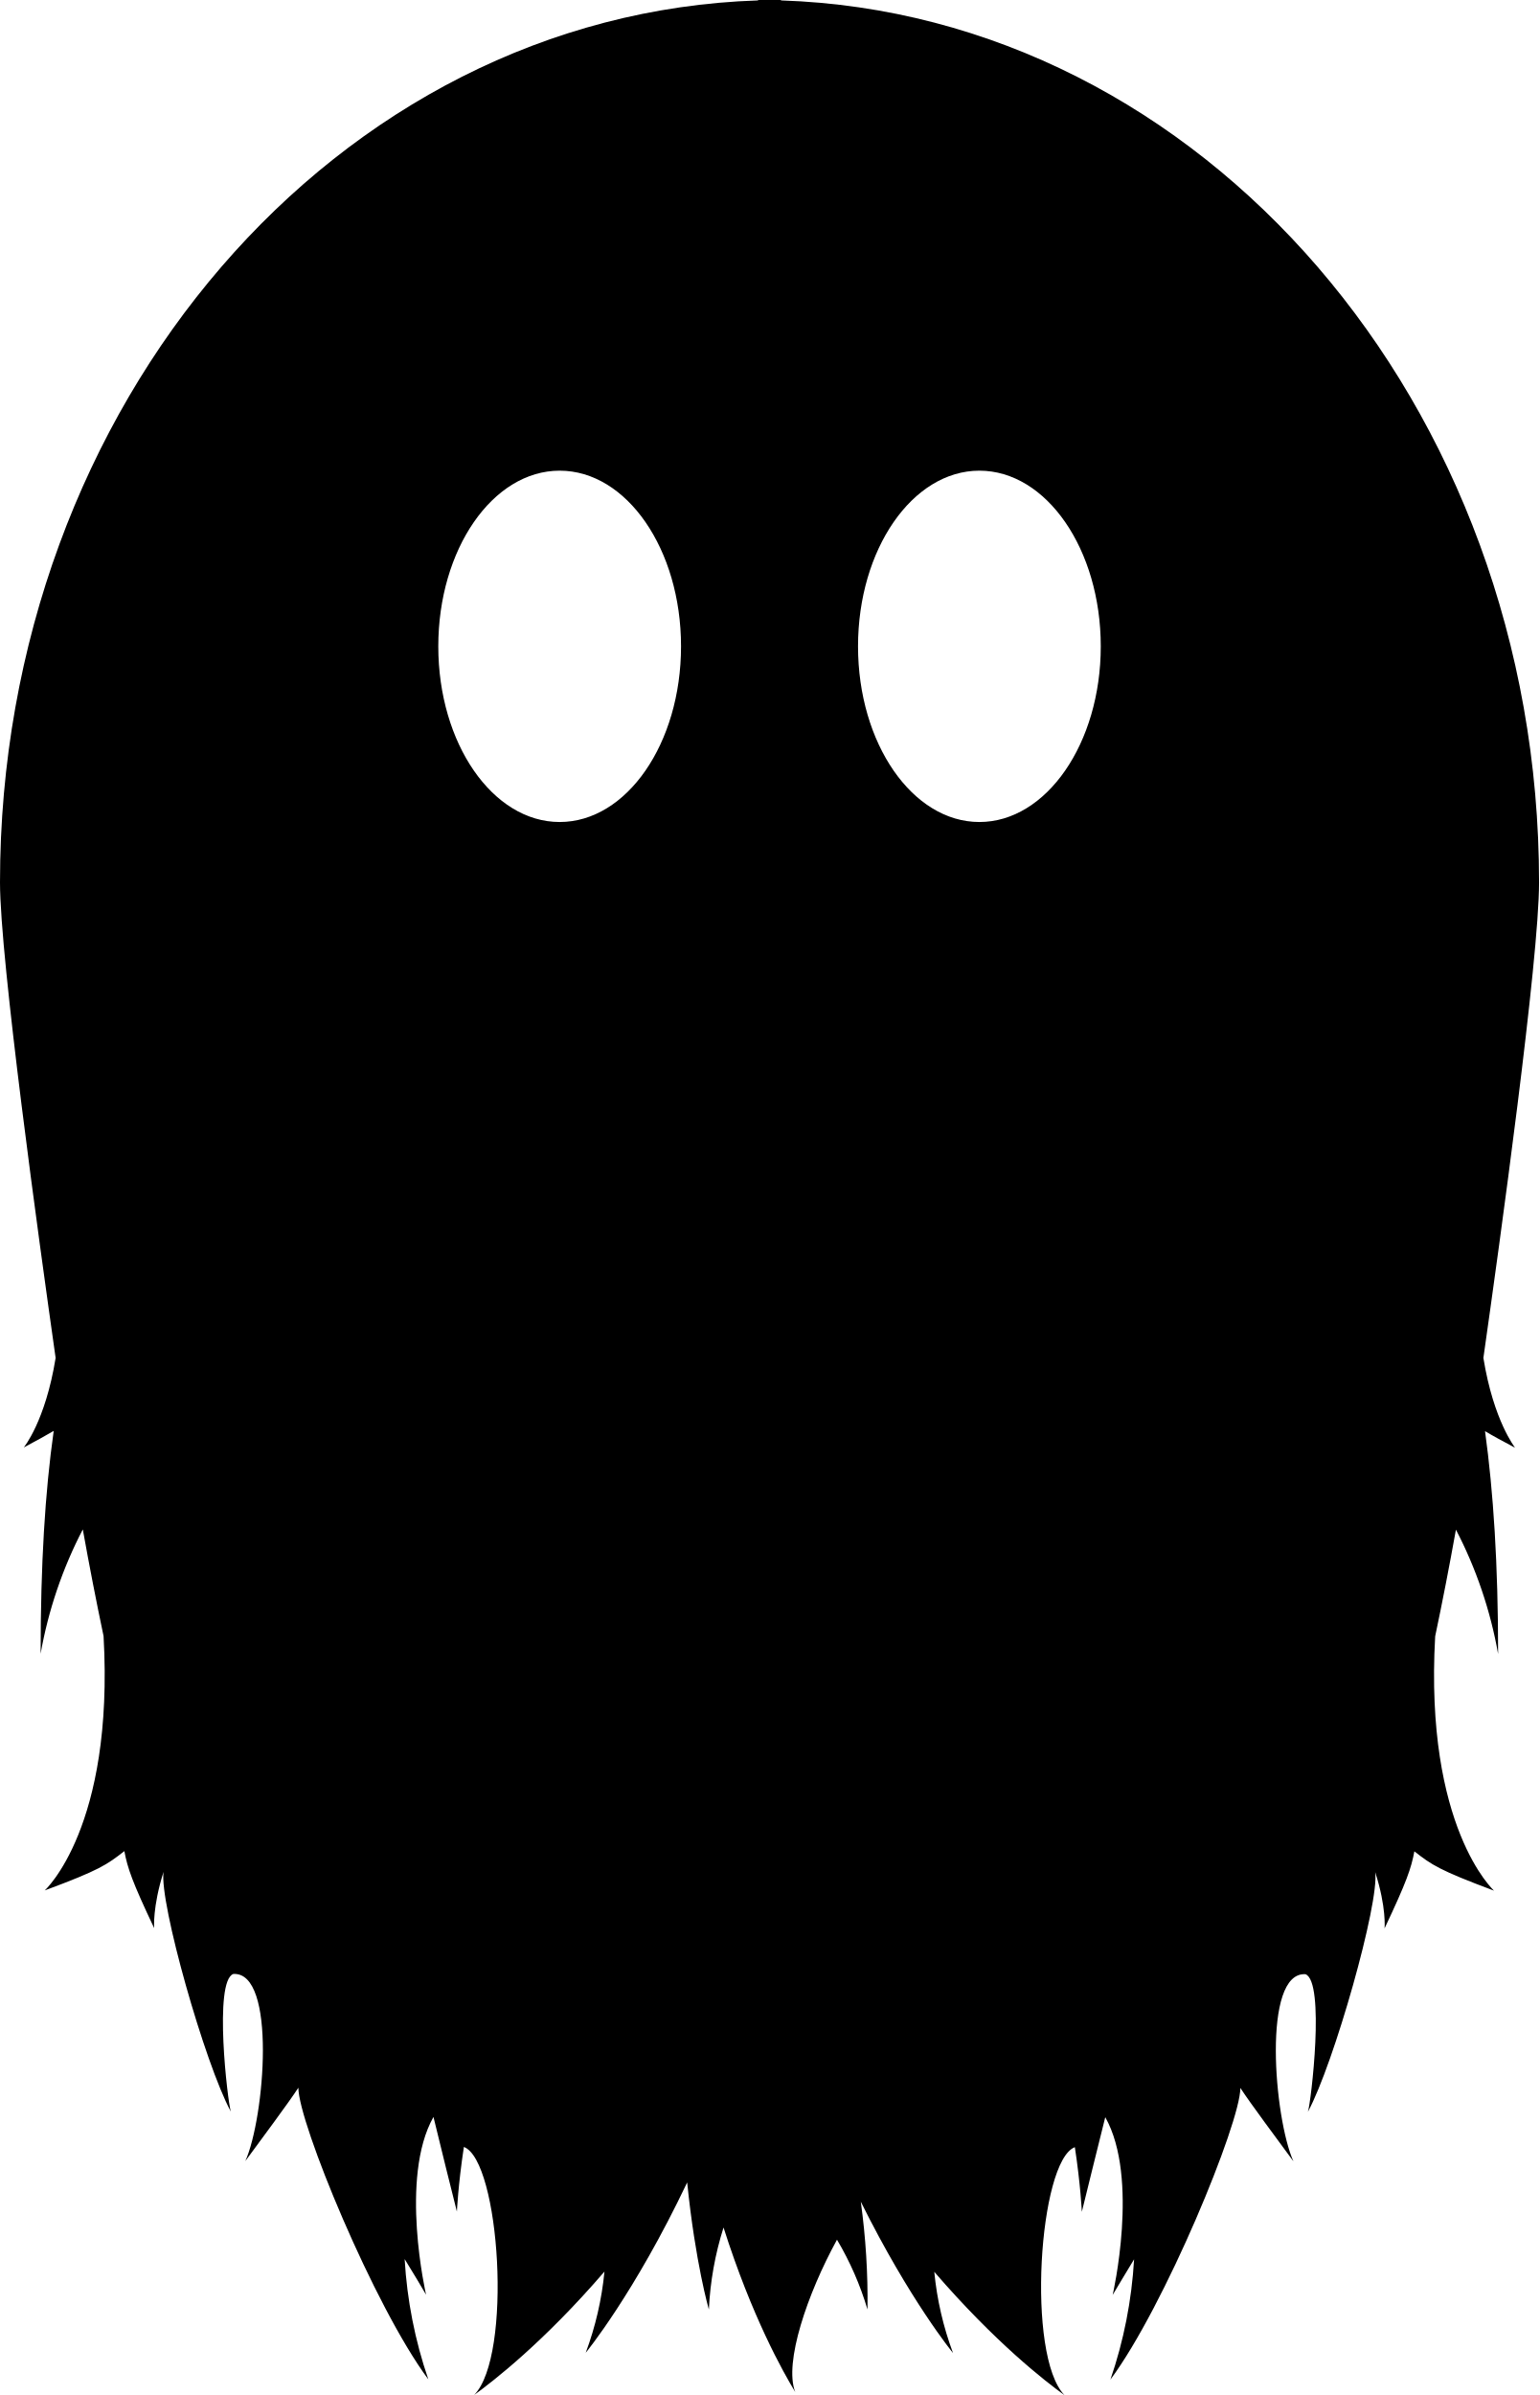
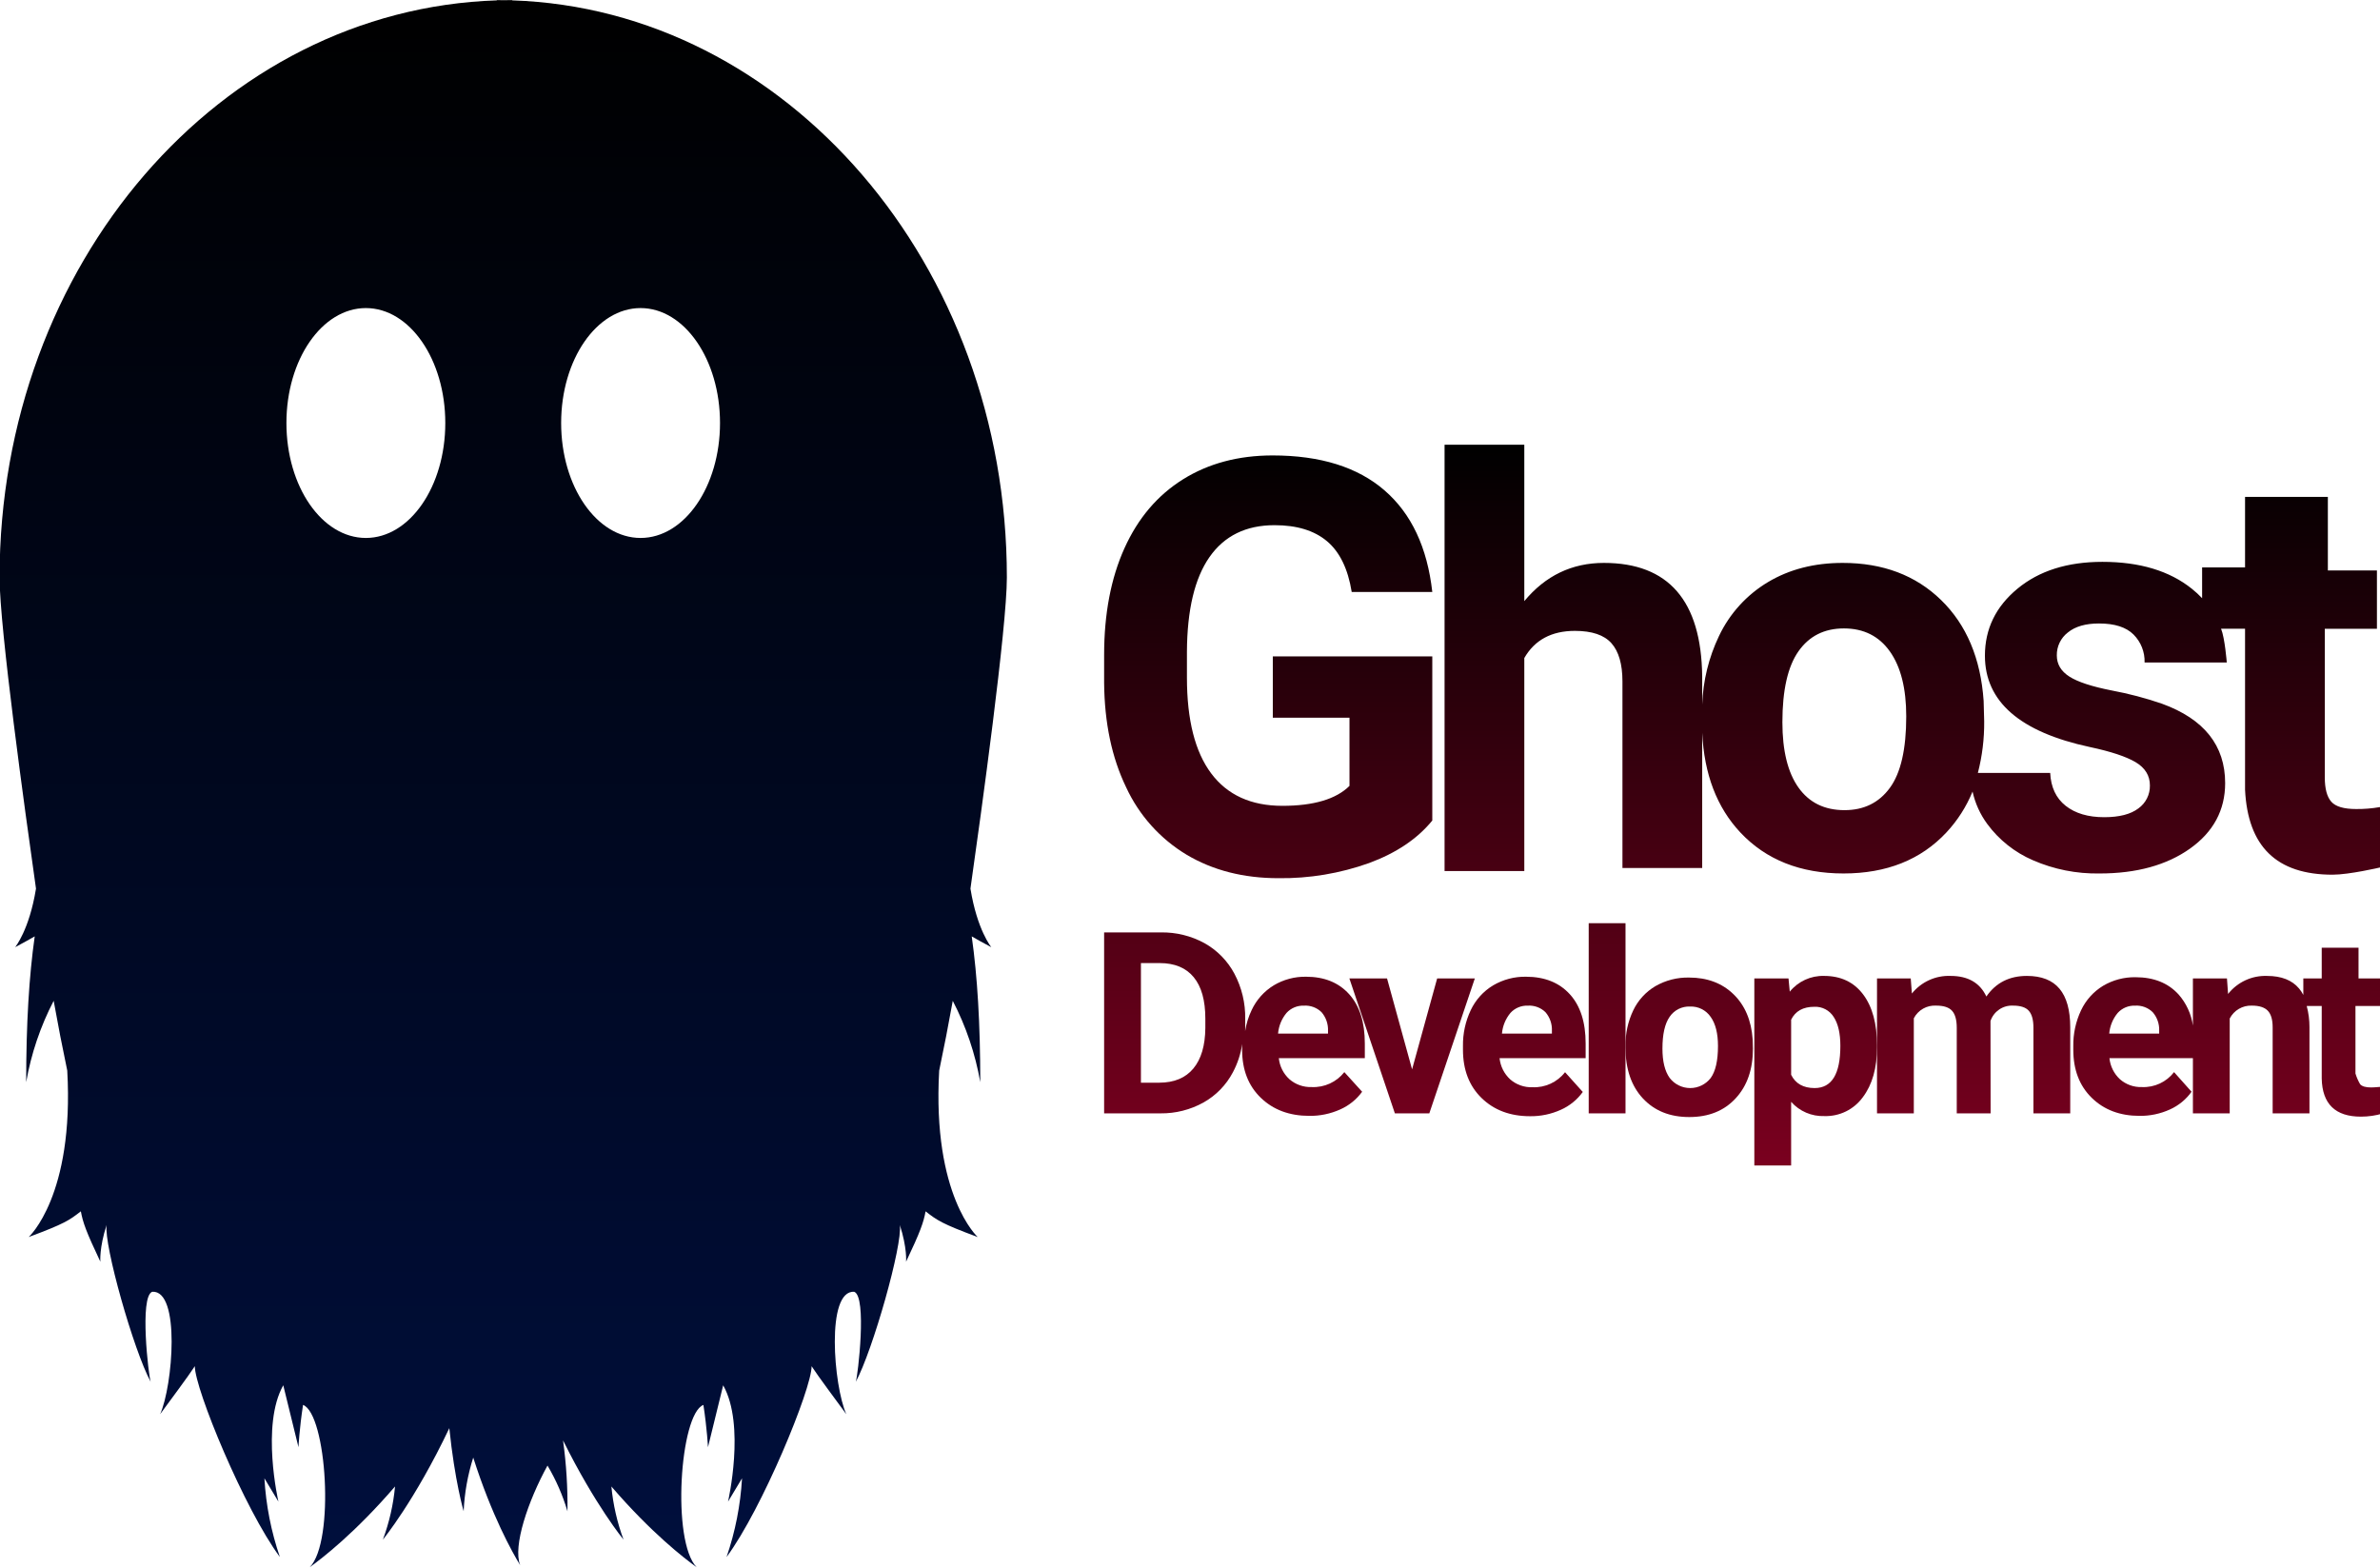
- <svg xmlns="http://www.w3.org/2000/svg" id="Layer_1" data-name="Layer 1" viewBox="0 0 328.43 510.93">
-   <path d="M573.28,331.86c3.56-25,11.88-85.05,11.88-101.44,0-102.12-72-185.24-161.77-188.16v-.09c-.82,0-1.63,0-2.45,0s-1.63,0-2.44,0v.09c-89.78,2.92-161.77,86-161.77,188.16,0,16.39,8.32,76.45,11.87,101.44-2.18,13.53-6.8,19.1-6.8,19.1,2.67-1.42,4.73-2.56,6.39-3.53-1.84,13-2.79,28.41-2.79,47.53a92.19,92.19,0,0,1,9-26.52q2.1,11.7,4.43,22.76c2.3,40.83-12.56,54.26-12.56,54.26,11.72-4.35,13.28-5.49,17-8.39.66,3.58,1.66,6.51,6.36,16.43,0,0-.39-4.45,2-12-.94,6.47,8.82,40.93,14.36,51.14-.68-2-3.71-27.79.52-29.36,9.29-.58,6.71,30.7,2.57,39.92,3.22-4.39,9.16-12.34,11.32-15.65,0,7.42,16.17,46.66,27.73,62.21a96.06,96.06,0,0,1-5.05-25.66c2,3.22,3.59,5.93,4.57,7.6,0,0-5.75-24.93,1.58-37.92,1.85,7.53,3.69,15.09,5,20.19,0,0,.27-5.78,1.49-13.79,7.69,2.92,10.42,44.54,2.2,52.91,4-2.9,14.82-11.24,27.8-26.32a68.33,68.33,0,0,1-4,17.32s10.36-12.58,21.65-36.34C405.13,525,408,534.86,408,534.86a68.41,68.41,0,0,1,3.13-17.49c6.05,19,12.71,30.84,15.3,35.09-2.45-6.22,2.6-21,8.91-32.49a65.69,65.69,0,0,1,6.51,14.89,153.06,153.06,0,0,0-1.43-23l0,0c10.5,21.13,19.68,32.28,19.68,32.28a68.33,68.33,0,0,1-4-17.32c13,15.08,23.76,23.42,27.8,26.32-8.22-8.37-5.49-50,2.2-52.91,1.22,8,1.49,13.79,1.49,13.79,1.26-5.1,3.11-12.66,5-20.19,7.33,13,1.58,37.92,1.58,37.92,1-1.67,2.61-4.38,4.57-7.6a96.06,96.06,0,0,1-5.05,25.66c11.56-15.55,27.74-54.79,27.73-62.21,2.16,3.31,8.1,11.26,11.32,15.65-4.14-9.22-6.72-40.5,2.57-39.92,4.23,1.57,1.2,27.39.52,29.36,5.54-10.21,15.3-44.67,14.36-51.14,2.43,7.53,2,12,2,12,4.7-9.92,5.7-12.85,6.36-16.43,3.71,2.9,5.27,4,17,8.39,0,0-14.86-13.43-12.56-54.26q2.32-11,4.43-22.76a92.19,92.19,0,0,1,9,26.52c0-19.12-1-34.54-2.79-47.53,1.66,1,3.72,2.11,6.39,3.53C580.09,351,575.47,345.39,573.28,331.86ZM376.16,217.53c-14.31,0-25.9-16.78-25.9-37.47s11.59-37.48,25.9-37.48,25.9,16.78,25.9,37.48S390.46,217.53,376.16,217.53Zm89.57,0c-14.3,0-25.9-16.78-25.9-37.47s11.6-37.48,25.9-37.48,25.9,16.78,25.9,37.48S480,217.53,465.73,217.53Z" transform="translate(-256.73 -42.17)" />
+ <svg xmlns="http://www.w3.org/2000/svg" id="Layer_1" data-name="Layer 1" viewBox="0 0 776 511">
+   <defs>
+     <style>.cls-1{fill:url(#Naamloos_verloop_79);}.cls-2{fill:url(#Naamloos_verloop_83);}</style>
+     <linearGradient id="Naamloos_verloop_79" x1="164.075" y1="510.967" x2="164.075" y2="0.033" gradientUnits="userSpaceOnUse">
+       <stop offset="0" stop-color="#000f3d" />
+       <stop offset="1" />
+     </linearGradient>
+     <linearGradient id="Naamloos_verloop_83" x1="568.5" y1="380" x2="568.5" y2="145" gradientUnits="userSpaceOnUse">
+       <stop offset="0" stop-color="#7a001f" />
+       <stop offset="1" />
+     </linearGradient>
+   </defs>
+   <path class="cls-1" d="M316.415,289.724c3.551-24.994,11.874-85.05,11.874-101.442C328.289,86.165,256.3,3.047,167,.12V.033c-1.295,0-2.109.021-2.925.035-.816-.014-1.63-.035-2.075-.035V.12C71.847,3.047-.14,86.165-.14,188.282c0,16.392,8.324,76.448,11.875,101.442-2.188,13.526-6.8,19.094-6.8,19.094,2.664-1.419,4.73-2.558,6.385-3.523-1.839,12.989-2.784,28.4-2.786,47.529A92.038,92.038,0,0,1,17.5,326.3q2.1,11.7,4.429,22.757c2.3,40.831-12.563,54.258-12.563,54.258,11.719-4.349,13.282-5.483,16.995-8.381.657,3.576,1.654,6.509,6.362,16.423,0,0-.4-4.446,2.035-11.978-.94,6.468,8.818,40.933,14.366,51.141-.684-1.974-3.719-27.79.515-29.358,9.288-.582,6.706,30.7,2.572,39.917,3.216-4.388,9.162-12.341,11.313-15.652-.009,7.422,16.179,46.66,27.732,62.218a95.907,95.907,0,0,1-5.045-25.664c1.96,3.223,3.589,5.927,4.565,7.6,0,0-5.75-24.934,1.584-37.927,1.853,7.534,3.694,15.092,4.957,20.193,0,0,.271-5.782,1.487-13.795,7.7,2.929,10.427,44.545,2.2,52.91,4.045-2.9,14.82-11.238,27.8-26.319a68.183,68.183,0,0,1-3.957,17.32S135.206,489.4,146.5,465.635c1.757,17.224,4.673,27.085,4.673,27.085a68.26,68.26,0,0,1,3.125-17.49c6.054,18.953,12.714,30.841,15.305,35.089-2.452-6.221,2.594-20.99,8.91-32.488a65.857,65.857,0,0,1,6.508,14.9,153.8,153.8,0,0,0-1.428-23.007l.024-.033c10.5,21.138,19.685,32.281,19.685,32.281a68.183,68.183,0,0,1-3.957-17.32c12.977,15.081,23.753,23.422,27.8,26.319-8.225-8.365-5.5-49.981,2.2-52.91,1.217,8.013,1.488,13.795,1.488,13.795,1.263-5.1,3.1-12.659,4.956-20.193,7.335,12.993,1.585,37.927,1.585,37.927.976-1.676,2.6-4.38,4.565-7.6a95.953,95.953,0,0,1-5.045,25.664c11.553-15.558,27.741-54.8,27.732-62.218,2.151,3.311,8.1,11.264,11.312,15.652-4.134-9.214-6.715-40.5,2.572-39.917,4.235,1.568,1.2,27.384.516,29.358,5.547-10.208,15.306-44.673,14.365-51.141,2.433,7.532,2.036,11.978,2.036,11.978,4.707-9.914,5.7-12.847,6.362-16.423,3.712,2.9,5.276,4.032,16.994,8.381,0,0-14.865-13.427-12.562-54.258q2.327-11.04,4.428-22.757a92.023,92.023,0,0,1,8.97,26.522c0-19.124-.947-34.54-2.786-47.529,1.654.965,3.72,2.1,6.385,3.523C323.217,308.818,318.6,303.25,316.415,289.724ZM119.288,175.394c-14.306,0-25.9-16.778-25.9-37.475s11.6-37.475,25.9-37.475,25.9,16.778,25.9,37.475S133.6,175.394,119.288,175.394Zm89.573,0c-14.306,0-25.9-16.778-25.9-37.475s11.6-37.475,25.9-37.475,25.9,16.778,25.9,37.475S223.167,175.394,208.861,175.394Z" />
+   <path class="cls-2" d="M768.2,263.776q-5.979,0-8.085-2.39T758,253.494V205h17V186H759V162H732v23H718v10.041a31.836,31.836,0,0,0-3.316-3.056q-10.948-8.8-29.2-8.8-17.115,0-27.7,8.764-10.6,8.76-10.6,21.831,0,22.434,34.21,29.781,10.287,2.187,14.932,4.945c3.1,1.85,4.65,4.372,4.65,7.589a8.97,8.97,0,0,1-3.767,7.488q-3.768,2.849-11.116,2.854-7.887,0-12.587-3.719T668.465,252H644.888a64.829,64.829,0,0,0,2.057-16.8l-.179-6.69q-1.446-20.775-13.876-32.88t-32.1-12.1q-13.837,0-24.294,6.23a40.88,40.88,0,0,0-16.023,17.62A56.382,56.382,0,0,0,555,229.71v-9.24q-.447-36.93-32.057-36.94-15.611,0-25.943,12.46V145H471V284h26V214.54q5.1-8.85,16.491-8.85,8.336,0,11.917,4.02T529,222.13V283h26V238.891q.957,20.3,12.462,32.545,12.552,13.343,33.611,13.347T634.634,271.4a43.849,43.849,0,0,0,8.517-13.318,28.126,28.126,0,0,0,4.791,10.56,36.379,36.379,0,0,0,14.893,11.83,52.02,52.02,0,0,0,21.736,4.314q18.081,0,29.517-8.136,11.417-8.142,11.426-21.316,0-18.41-20.611-25.9a115.394,115.394,0,0,0-16.377-4.314q-9.712-1.907-13.807-4.531c-2.739-1.753-4.094-4.048-4.094-6.9a9.218,9.218,0,0,1,3.6-7.476q3.6-2.94,10.171-2.935,7.636,0,11.247,3.605a12.33,12.33,0,0,1,3.6,9.111h26.8s-.62-7.97-1.86-11H732v52.46c.89,18.49,10.23,27.73,28.54,27.73,5.42,0,15.46-2.35,15.46-2.35v-19.7A42.346,42.346,0,0,1,768.2,263.776Zm-152-6.916q-5.325,7.29-14.81,7.28-9.765,0-15-7.37t-5.24-21.31q0-15.645,5.24-23.11t14.82-7.46q9.66,0,14.99,7.51t5.33,21.17Q621.53,249.575,616.2,256.86Z" />
+   <path class="cls-2" d="M367.159,256.653Q360.175,242.2,360,222.659v-9.118q0-20.086,6.62-34.779t19.093-22.479q12.473-7.786,29.223-7.792,23.329,0,36.481,11.382T467,193H440.724q-1.825-11.3-8.05-16.54t-17.126-5.23q-13.917,0-21.182,10.38T387,212.51v8.4q0,20.685,7.909,31.25t23.185,10.57q15.349,0,21.906-6.5V234H415V214h52v53.525q-7.3,8.951-20.628,13.871a84.66,84.66,0,0,1-29.542,4.926q-17.019,0-29.851-7.6A50.256,50.256,0,0,1,367.159,256.653Z" />
+   <path class="cls-2" d="M425.861,318.45a19.931,19.931,0,0,0-10.574,2.82,18.75,18.75,0,0,0-7.168,8.02,24.521,24.521,0,0,0-2.139,6.88c.01-.39.02-.78.02-1.18v-2.83a30.245,30.245,0,0,0-3.518-14.69,24.708,24.708,0,0,0-9.769-9.97,28.675,28.675,0,0,0-14.205-3.5H360v59h18.4a28.2,28.2,0,0,0,13.993-3.538,24.22,24.22,0,0,0,9.6-9.87,28.216,28.216,0,0,0,3.02-9.224c-.02.259-.02.507-.02.766v1.123q0,9.795,6.1,15.674t15.805,5.884a23.81,23.81,0,0,0,10.037-2.077,17.665,17.665,0,0,0,7.188-5.785l-5.8-6.4a12.78,12.78,0,0,1-10.651,4.87,10.486,10.486,0,0,1-7.278-2.574A10.751,10.751,0,0,1,416.96,345H445v-4.78q0-10.425-5.119-16.09T425.861,318.45ZM393,335.183q-.077,8.6-3.911,13.2T377.978,353H372V314h6.1q7.318,0,11.111,4.6Q393,323.19,393,332.094ZM433,337H416.71a12.192,12.192,0,0,1,2.77-6.76,7.309,7.309,0,0,1,5.66-2.36,7.561,7.561,0,0,1,5.75,2.13,8.767,8.767,0,0,1,2.11,6.05Z" />
+   <path class="cls-2" d="M671.5,322.361q3.488,4.17,3.5,12.543V363H663V335.04c0-2.48-.483-4.3-1.471-5.45s-2.7-1.72-5.176-1.72A7.365,7.365,0,0,0,649,332.89l.04,30.11H638V335.08q0-3.81-1.52-5.51c-1.013-1.14-2.735-1.7-5.166-1.7A7.7,7.7,0,0,0,624,332v31H612V319h11l.371,4.927A15.419,15.419,0,0,1,636,318.187q8.495,0,11.656,6.713,4.63-6.712,13.2-6.713Q668.014,318.187,671.5,322.361Z" />
+   <polygon class="cls-2" points="468.588 319 480.87 319 466.029 363 454.801 363 439.96 319 452.242 319 460.41 348.651 468.588 319" />
+   <path class="cls-2" d="M497.568,318.45a20.472,20.472,0,0,0-10.736,2.82,18.757,18.757,0,0,0-7.268,8.02A26.435,26.435,0,0,0,477,341.11v1.13q0,9.855,6.082,15.77t15.793,5.92a23.645,23.645,0,0,0,10.022-2.09,17.627,17.627,0,0,0,7.168-5.82l-5.78-6.44a12.738,12.738,0,0,1-10.636,4.9,10.454,10.454,0,0,1-7.278-2.59,10.9,10.9,0,0,1-3.438-6.89H517v-4.78q0-10.425-5.187-16.09T497.568,318.45ZM506,337H489.71a12.2,12.2,0,0,1,2.78-6.76,7.287,7.287,0,0,1,5.65-2.36,7.584,7.584,0,0,1,5.76,2.13,8.716,8.716,0,0,1,2.1,6.05Z" />
+   <path class="cls-2" d="M565.2,324.15q-5.61-5.43-14.49-5.43a21.146,21.146,0,0,0-10.96,2.8,18.333,18.333,0,0,0-7.23,7.9A25.954,25.954,0,0,0,530,341.05v.53q0,10.455,5.66,16.54t15.13,6.08q9.5,0,15.12-6.1,5.64-6.105,5.63-16.19l-.08-3Q570.815,329.58,565.2,324.15Zm-7.44,27.34a8.445,8.445,0,0,1-13.37-.05c-1.57-2.2-2.35-5.39-2.35-9.55q0-7.02,2.35-10.38a7.629,7.629,0,0,1,6.64-3.34,7.765,7.765,0,0,1,6.73,3.37c1.6,2.24,2.39,5.41,2.39,9.49Q560.15,348.215,557.76,351.49Z" />
+   <rect class="cls-2" x="518" y="301" width="12" height="62" />
+   <path class="cls-2" d="M773.09,354.55q-2.64,0-3.57-1.05a16.478,16.478,0,0,1-1.52-3.49V328h8v-9h-7V309H757v10h-6v5.38a11.456,11.456,0,0,0-1.39-2.09q-3.431-4.1-10.445-4.1a15.479,15.479,0,0,0-12.7,5.88L726.1,319H715v15.365a19.637,19.637,0,0,0-4.652-10.108q-5.118-5.636-14.045-5.646a20.1,20.1,0,0,0-10.593,2.8,18.61,18.61,0,0,0-7.171,7.972A26.436,26.436,0,0,0,676,341.134v1.123q0,9.795,6.011,15.674t15.582,5.884a23.232,23.232,0,0,0,9.889-2.077,17.43,17.43,0,0,0,7.072-5.785l-5.7-6.4a12.533,12.533,0,0,1-10.494,4.87,10.264,10.264,0,0,1-7.181-2.574A10.859,10.859,0,0,1,687.783,345H715v18h12V332.08a7.775,7.775,0,0,1,7.2-4.21c2.435,0,4.172.56,5.229,1.68S741,332.47,741,334.96V363h12V334.881a26.312,26.312,0,0,0-.892-6.881H757v23.62q.245,12.45,12.784,12.45A25,25,0,0,0,777,363.01v-8.74S774.38,354.55,773.09,354.55ZM704,337H687.71a12.2,12.2,0,0,1,2.78-6.76,7.287,7.287,0,0,1,5.65-2.36,7.546,7.546,0,0,1,5.75,2.13,8.674,8.674,0,0,1,2.11,6.05Z" />
+   <path class="cls-2" d="M594.752,318.186a13.912,13.912,0,0,0-11.2,5.135L583.143,319H572v61h12V359.241a13.808,13.808,0,0,0,10.833,4.642,14.891,14.891,0,0,0,12.527-6.129q4.645-6.134,4.64-16.307v-.613q0-10.6-4.529-16.619T594.752,318.186ZM591.66,354.75c-3.67,0-6.23-1.44-7.66-4.33V332.46q2.07-4.215,7.58-4.21a7.057,7.057,0,0,1,6.3,3.32c1.45,2.22,2.17,5.36,2.17,9.44Q600.05,354.75,591.66,354.75Z" />
</svg>
